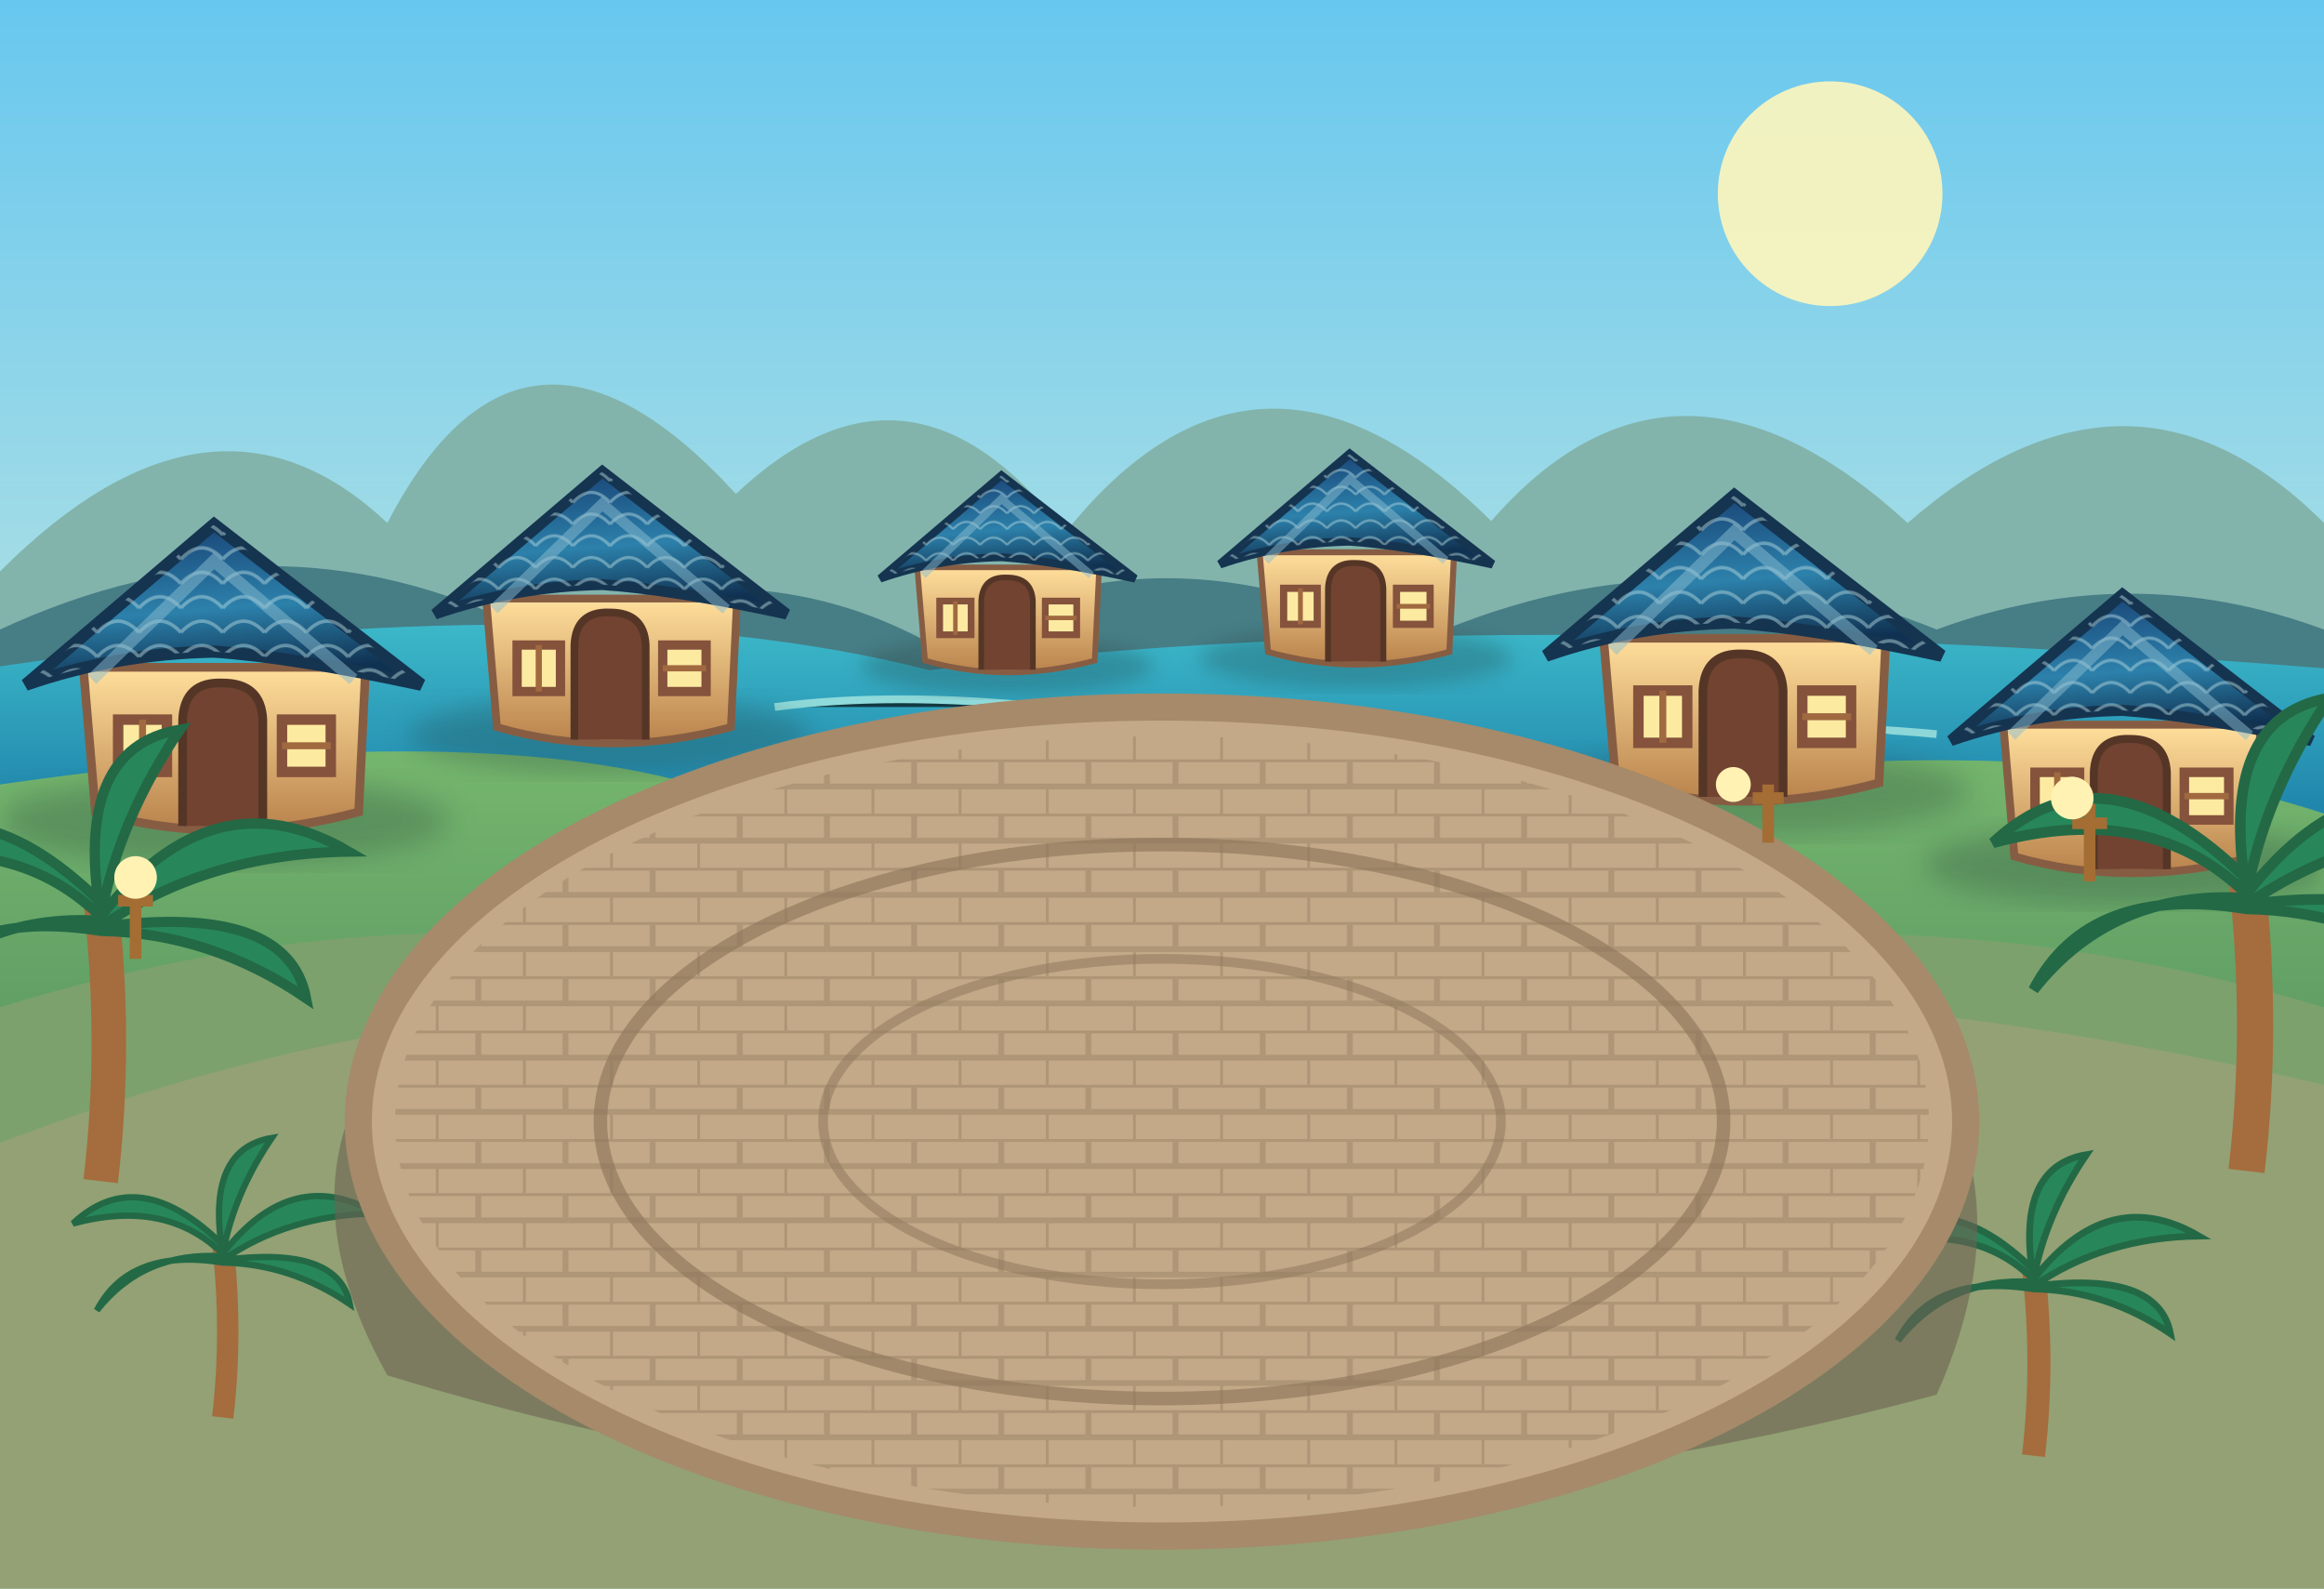
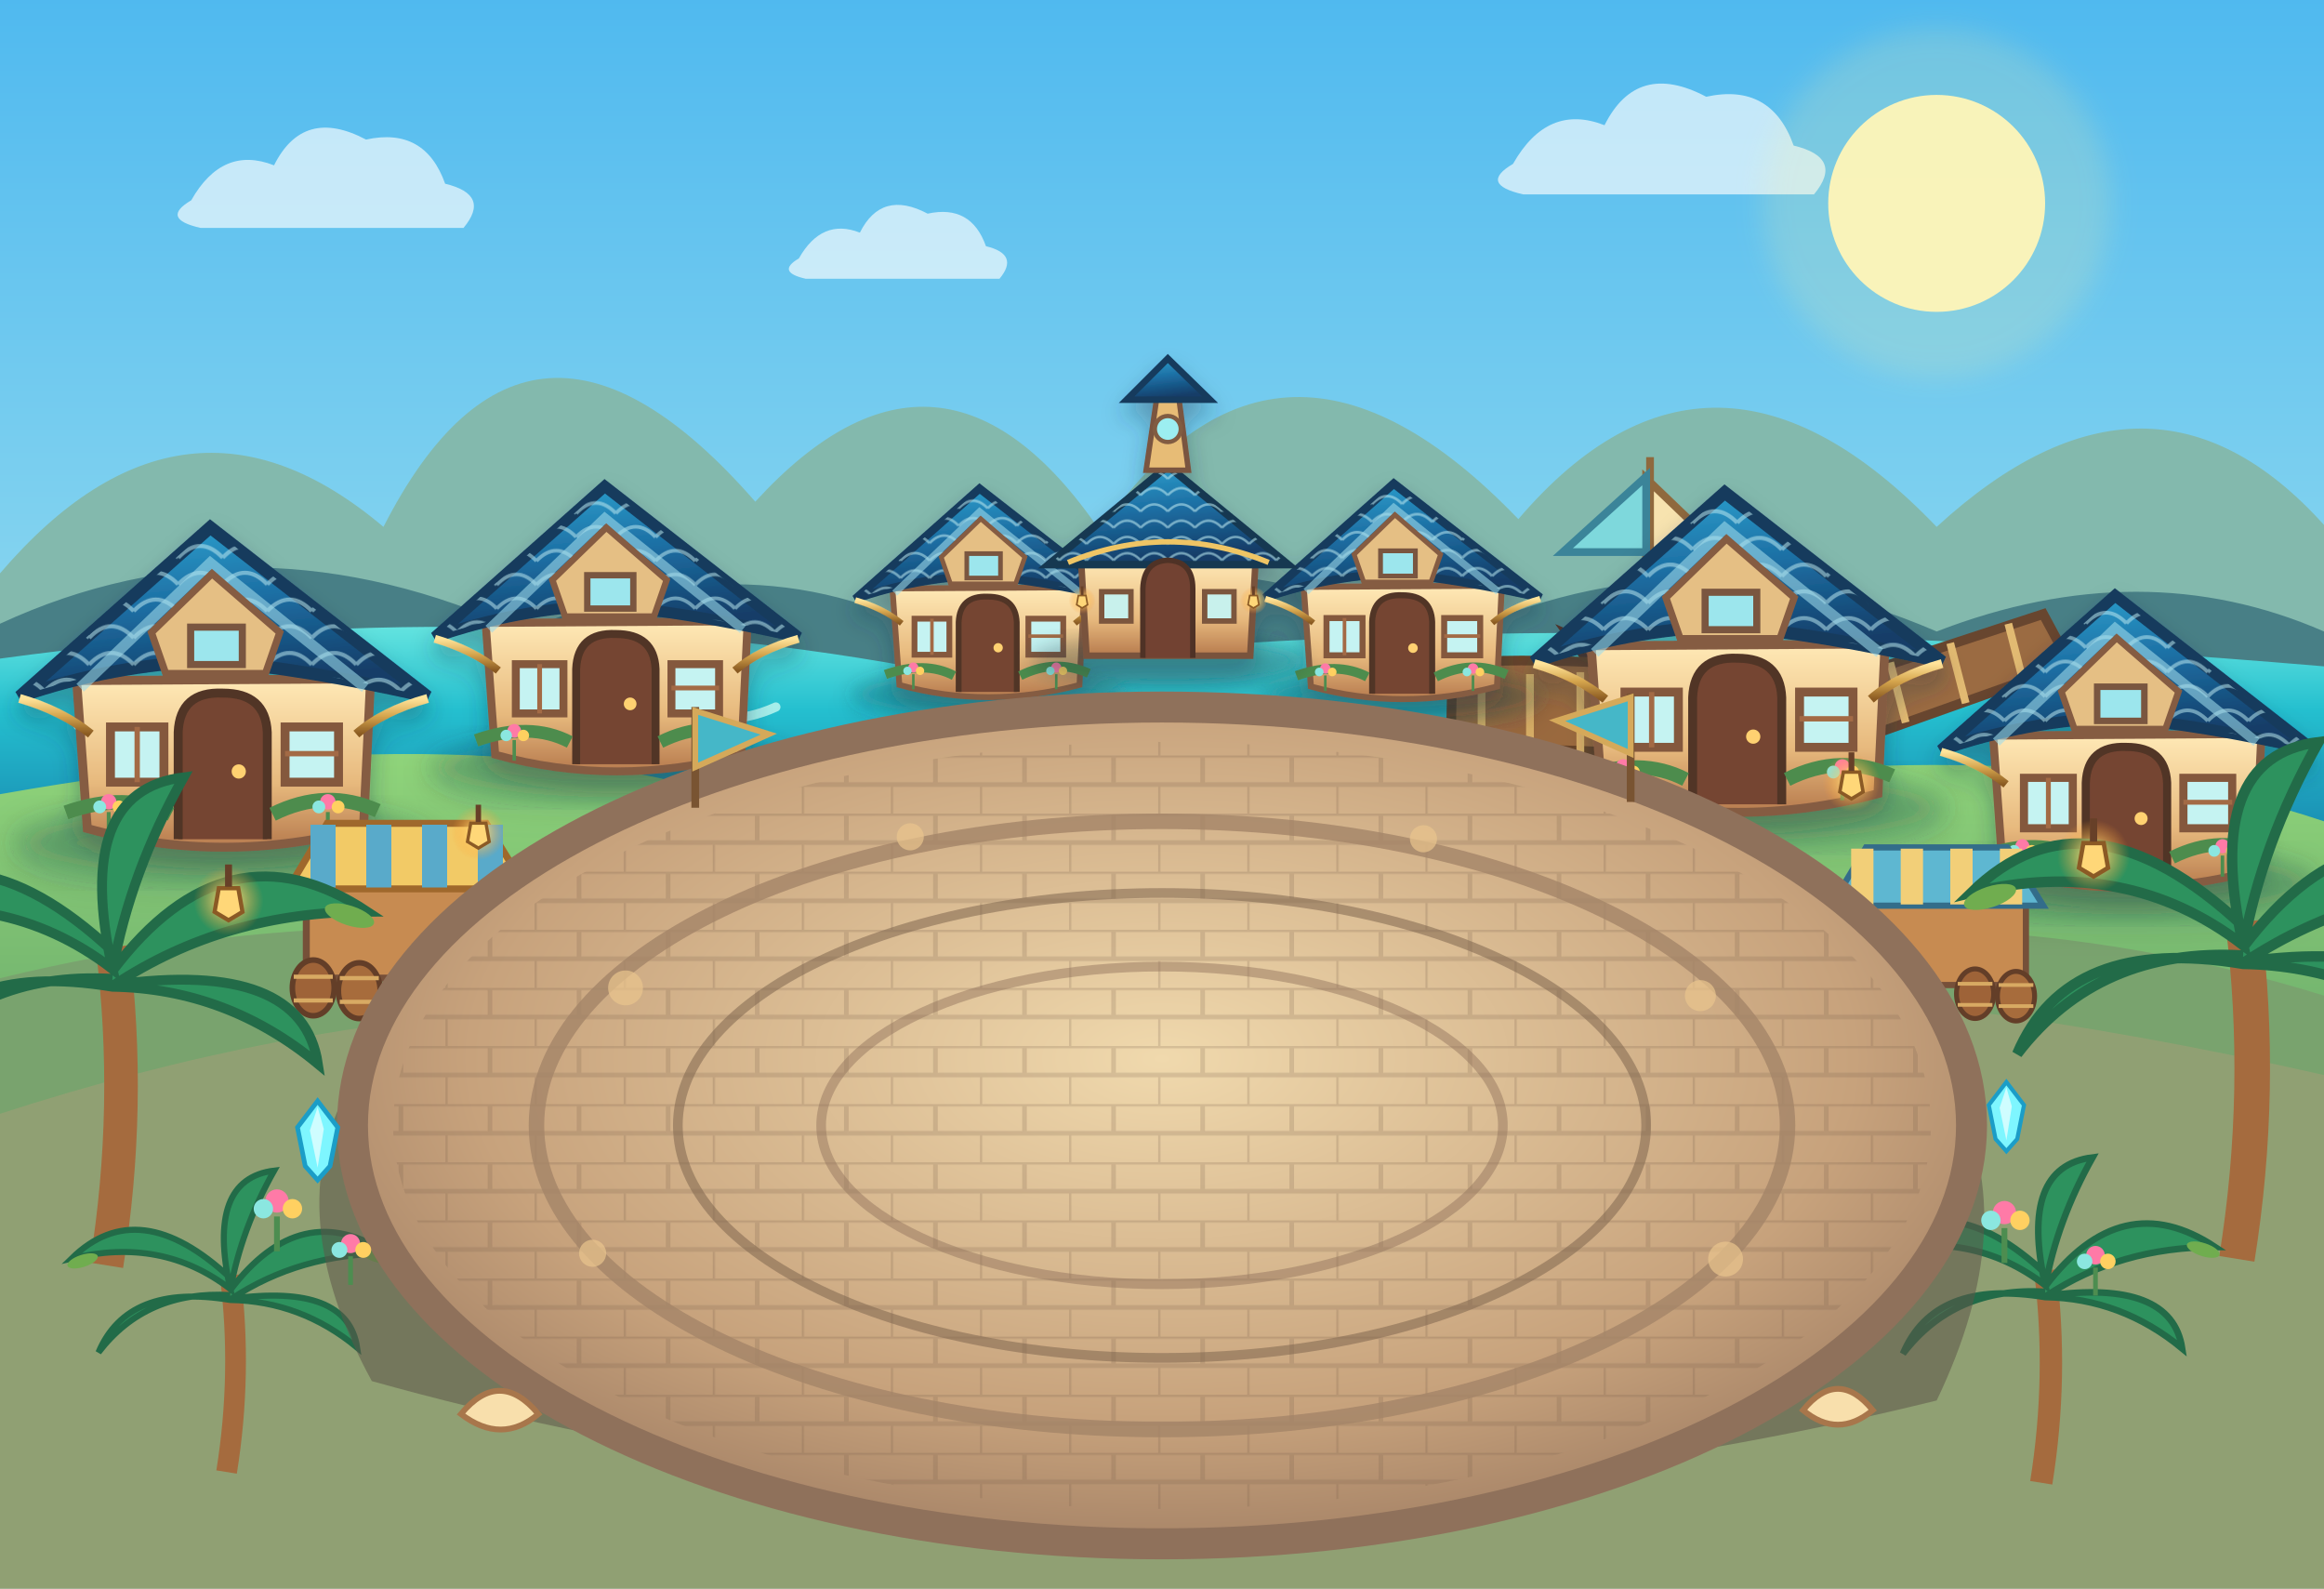
- <svg xmlns="http://www.w3.org/2000/svg" viewBox="0 0 1200 820" role="img" aria-label="Ngôi làng ven biển">
+ <svg xmlns="http://www.w3.org/2000/svg" viewBox="0 0 1200 820" role="img" aria-label="Ngôi làng biển GMWW">
  <defs>
    <linearGradient id="sky" x2="0" y2="1">
-       <stop stop-color="#67c7ef" />
-       <stop offset=".65" stop-color="#d2eddf" />
-       <stop offset="1" stop-color="#f8dc9c" />
+       <stop stop-color="#4fb9ef" />
+       <stop offset=".42" stop-color="#8bd7ef" />
+       <stop offset=".72" stop-color="#d9f1de" />
+       <stop offset="1" stop-color="#ffe6a6" />
    </linearGradient>
    <linearGradient id="sea" x2="0" y2="1">
-       <stop stop-color="#3cb8c9" />
-       <stop offset="1" stop-color="#116a9c" />
-     </linearGradient>
-     <linearGradient id="roof" x2=".2" y2="1">
-       <stop stop-color="#173d70" />
-       <stop offset=".6" stop-color="#2c81ab" />
-       <stop offset="1" stop-color="#103252" />
+       <stop stop-color="#62e3df" />
+       <stop offset=".28" stop-color="#24bfcf" />
+       <stop offset="1" stop-color="#12689d" />
+     </linearGradient>
+     <linearGradient id="deepSea" x2="0" y2="1">
+       <stop stop-color="#168cb6" />
+       <stop offset="1" stop-color="#0b537f" />
+     </linearGradient>
+     <linearGradient id="roof" x2=".25" y2="1">
+       <stop stop-color="#2da5d2" />
+       <stop offset=".52" stop-color="#1d6ea3" />
+       <stop offset="1" stop-color="#123d68" />
+     </linearGradient>
+     <linearGradient id="roofGold" x2="0" y2="1">
+       <stop stop-color="#ffe49a" />
+       <stop offset=".5" stop-color="#d5a54d" />
+       <stop offset="1" stop-color="#8a5a22" />
    </linearGradient>
    <linearGradient id="wall" x2="0" y2="1">
-       <stop stop-color="#ffdf9c" />
-       <stop offset="1" stop-color="#b9824c" />
+       <stop stop-color="#ffe9b6" />
+       <stop offset=".62" stop-color="#e7b97d" />
+       <stop offset="1" stop-color="#b77b4e" />
+     </linearGradient>
+     <linearGradient id="stone" x2=".2" y2="1">
+       <stop stop-color="#f0d2a2" />
+       <stop offset=".55" stop-color="#c49d76" />
+       <stop offset="1" stop-color="#8a6a56" />
    </linearGradient>
    <linearGradient id="grass" x2="0" y2="1">
-       <stop stop-color="#75b66d" />
-       <stop offset="1" stop-color="#356b54" />
-     </linearGradient>
-     <pattern id="roofTiles" width="24" height="14" patternUnits="userSpaceOnUse">
-       <path d="M0 13Q12 0 24 13" fill="none" stroke="#b3d7dd" stroke-opacity=".48" stroke-width="2" />
+       <stop stop-color="#8fd47a" />
+       <stop offset=".55" stop-color="#5e9c66" />
+       <stop offset="1" stop-color="#2f6252" />
+     </linearGradient>
+     <radialGradient id="plaza" cx=".5" cy=".42" r=".72">
+       <stop stop-color="#f0d9ad" />
+       <stop offset=".6" stop-color="#c7a27c" />
+       <stop offset="1" stop-color="#8c6b56" />
+     </radialGradient>
+     <radialGradient id="lamp">
+       <stop stop-color="#fff7bc" />
+       <stop offset=".35" stop-color="#ffd36e" stop-opacity=".95" />
+       <stop offset="1" stop-color="#ff9b2f" stop-opacity="0" />
+     </radialGradient>
+     <pattern id="roofTiles" width="25" height="15" patternUnits="userSpaceOnUse">
+       <path d="M0 14Q12.5 1 25 14" fill="none" stroke="#bce8ef" stroke-opacity=".56" stroke-width="2.3" />
    </pattern>
-     <pattern id="paving" width="45" height="28" patternUnits="userSpaceOnUse">
-       <path d="M0 0H45M0 14H45M22 0V14M0 14V28" stroke="#68533f" stroke-opacity=".45" stroke-width="3" fill="none" />
+     <pattern id="paving" width="46" height="30" patternUnits="userSpaceOnUse">
+       <path d="M0 0H46M0 15H46M23 0V15M0 15V30" stroke="#755d49" stroke-opacity=".36" stroke-width="2.4" fill="none" />
    </pattern>
-     <filter id="shadow">
+     <filter id="soft">
      <feGaussianBlur stdDeviation="8" />
    </filter>
+     <filter id="shadow">
+       <feDropShadow dx="0" dy="7" stdDeviation="6" flood-color="#173545" flood-opacity=".35" />
+     </filter>
+     <filter id="glow">
+       <feGaussianBlur stdDeviation="7" />
+     </filter>
+     <g id="cloud">
+       <path d="M-75 12Q-58-18-30-7Q-14-39 20-21Q52-28 63 3Q88 9 73 27H-70Q-92 22-75 12Z" fill="#fff" opacity=".75" />
+     </g>
+     <g id="wave">
+       <path d="M0 0q22-10 44 0t44 0" fill="none" stroke="#d5fff4" stroke-width="4" stroke-linecap="round" opacity=".72" />
+     </g>
+     <g id="flower">
+       <circle cx="0" cy="0" r="6" fill="#ff7aa7" />
+       <circle cx="8" cy="4" r="5" fill="#ffd061" />
+       <circle cx="-7" cy="4" r="5" fill="#8be7e0" />
+       <path d="M0 8v18" stroke="#4d8d50" stroke-width="3" />
+     </g>
+     <g id="crystal">
+       <path d="M0-22L13-5L8 20L0 29L-8 20L-13-5Z" fill="#7ef6ff" stroke="#1b9dc7" stroke-width="3" />
+       <path d="M0-18L4-4L0 21L-5-3Z" fill="#eaffff" opacity=".75" />
+     </g>
+     <g id="lantern">
+       <circle cx="0" cy="0" r="25" fill="url(#lamp)" opacity=".7" />
+       <path d="M-7-9H7L10 8L0 14L-10 8Z" fill="#ffd778" stroke="#8b5a25" stroke-width="3" />
+       <path d="M0-26V-10" stroke="#674028" stroke-width="5" />
+     </g>
    <g id="house">
-       <ellipse cx="0" cy="93" rx="130" ry="25" fill="#1e3433" opacity=".25" filter="url(#shadow)" />
-       <path d="M-80 5L-73 88Q0 109 78 88L82 5Z" fill="url(#wall)" stroke="#865d43" stroke-width="5" />
-       <path d="M-113 15L-5 -77L114 15Q40 -1 -5 -4Q-61 -3 -113 15Z" fill="url(#roof)" stroke="#153450" stroke-width="7" />
-       <path d="M-113 15L-5 -77L114 15Q40 -1 -5 -4Q-61 -3 -113 15Z" fill="url(#roofTiles)" />
-       <path d="M-23 96V35Q-22 13 0 14Q22 14 23 35V96" fill="#724331" stroke="#553626" stroke-width="5" />
-       <path d="M-60 35H-32V65H-60Z M34 35H62V65H34Z" fill="#fceaa1" stroke="#85523c" stroke-width="6" />
-       <path d="M-46 35V65M34 50H62" stroke="#a06940" stroke-width="4" />
-       <path d="M-75 12L-5 -56L75 12" fill="none" stroke="#89bcd0" stroke-width="7" opacity=".5" />
+       <ellipse cx="0" cy="99" rx="118" ry="22" fill="#183940" opacity=".26" filter="url(#soft)" />
+       <path d="M-82 8L-76 91Q0 112 79 91L83 7Z" fill="url(#wall)" stroke="#855c43" stroke-width="5" />
+       <path d="M-114 17L-7-78L115 17Q45 1-7-3Q-62-1-114 17Z" fill="url(#roof)" stroke="#143b5d" stroke-width="7" />
+       <path d="M-114 17L-7-78L115 17Q45 1-7-3Q-62-1-114 17Z" fill="url(#roofTiles)" opacity=".95" />
+       <path d="M-80 12L-7-58L80 12" fill="none" stroke="#9edbea" stroke-width="6" opacity=".58" />
+       <path d="M-40-19L-6-52L32-19L24 4H-32Z" fill="#e5bf84" stroke="#855b42" stroke-width="4" />
+       <path d="M-18-22H11V-1H-18Z" fill="#9ce6ed" stroke="#7a573f" stroke-width="4" />
+       <path d="M-25 97V37Q-24 14 0 15Q24 15 25 37V97" fill="#744531" stroke="#513426" stroke-width="5" />
+       <circle cx="9" cy="59" r="4" fill="#ffd171" />
+       <path d="M-63 34H-33V65H-63Z M35 34H65V65H35Z" fill="#c5f3f2" stroke="#84583e" stroke-width="5" />
+       <path d="M-48 34V65M35 49H65" stroke="#a36b45" stroke-width="3" />
+       <path d="M-88 82Q-54 70-29 83M28 83Q58 68 87 81" fill="none" stroke="#4d8c4d" stroke-width="8" />
+       <use href="#flower" transform="translate(-64 76) scale(.72)" />
+       <use href="#flower" transform="translate(59 76) scale(.72)" />
+       <path d="M-114 18Q-90 25-74 38M115 18Q90 25 75 38" fill="none" stroke="url(#roofGold)" stroke-width="5" />
+     </g>
+     <g id="towerHouse">
+       <ellipse cx="0" cy="122" rx="128" ry="25" fill="#163842" opacity=".3" filter="url(#soft)" />
+       <path d="M-80 28L-75 117H76L81 28Z" fill="url(#wall)" stroke="#79533e" stroke-width="6" />
+       <path d="M-110 33L0-58L111 33Z" fill="url(#roof)" stroke="#123851" stroke-width="7" />
+       <path d="M-110 33L0-58L111 33Z" fill="url(#roofTiles)" />
+       <path d="M-20-54L-10-122H10L19-54Z" fill="#e7bc76" stroke="#7a5540" stroke-width="5" />
+       <path d="M-38-119L0-157L39-119Z" fill="url(#roof)" stroke="#143b5d" stroke-width="6" />
+       <circle cx="0" cy="-92" r="12" fill="#9ceef1" stroke="#815b42" stroke-width="4" />
+       <path d="M-23 119V55Q-22 30 0 29Q23 30 23 55V119" fill="#724331" stroke="#503327" stroke-width="5" />
+       <path d="M-61 58H-34V85H-61Z M34 58H61V85H34Z" fill="#c8f1ec" stroke="#7c563d" stroke-width="5" />
+       <path d="M-92 31Q0-7 93 31" fill="none" stroke="#efc565" stroke-width="5" />
+       <use href="#lantern" transform="translate(-79 66) scale(.5)" />
+       <use href="#lantern" transform="translate(79 66) scale(.5)" />
    </g>
    <g id="palm">
-       <path d="M0 95Q8 27 0 -43" stroke="#a56c3d" stroke-width="17" fill="none" />
-       <path d="M0 -42Q-67 -108 -119 -59Q-45 -79 0 -35Q-14 -118 39 -127Q9 -83 0 -35Q55 -106 122 -67Q52 -66 0 -30Q92 -42 101 5Q54 -27 0 -28Q-74 -40 -100 10Q-63 -37 0 -33" fill="#27875b" stroke="#236946" stroke-width="5" />
+       <path d="M0 111Q13 30 3-50" stroke="#a56b3e" stroke-width="17" fill="none" />
+       <path d="M3-48Q-72-118-127-64Q-53-82 3-39Q-17-129 39-136Q12-88 3-38Q61-115 132-68Q60-68 4-31Q99-44 107 9Q61-29 3-30Q-81-44-105 13Q-66-38 3-34" fill="#2d925e" stroke="#226b48" stroke-width="5" />
+       <g fill="#70ad4f">
+         <ellipse cx="-118" cy="-62" rx="13" ry="5" transform="rotate(-18 -118 -62)" />
+         <ellipse cx="123" cy="-66" rx="13" ry="5" transform="rotate(18 123 -66)" />
+       </g>
+     </g>
+     <g id="barrels">
+       <ellipse cx="-17" cy="0" rx="15" ry="20" fill="#9e6338" stroke="#633e28" stroke-width="4" />
+       <ellipse cx="16" cy="2" rx="15" ry="20" fill="#a76c3c" stroke="#633e28" stroke-width="4" />
+       <path d="M-31-8H-3M-31 9H-3M2-7H30M2 10H30" stroke="#d8aa63" stroke-width="3" />
    </g>
  </defs>
  <rect width="1200" height="820" fill="url(#sky)" />
-   <circle cx="945" cy="100" r="58" fill="#fff6bc" opacity=".9" />
-   <path d="M0 295Q110 185 200 270Q270 135 380 255Q470 170 550 275Q650 150 770 269Q865 160 985 270Q1100 170 1200 270V430H0Z" fill="#82b4ac" />
-   <path d="M0 325Q140 260 270 324Q385 280 480 332Q600 265 730 332Q865 270 1000 325Q1100 288 1200 325V440H0Z" fill="#477d85" />
-   <path d="M0 344Q300 300 480 346Q760 310 1200 345V470H0Z" fill="url(#sea)" />
-   <g stroke="#c1f7e9" stroke-width="4" opacity=".65">
-     <path d="M50 385q50 -8 110 0m240 -20q60 -8 140 0m330 14q55 -7 130 0m60 -26q30 -4 65 0" />
-   </g>
-   <path d="M0 405Q270 366 390 416Q590 392 760 416Q1040 367 1200 420V820H0Z" fill="url(#grass)" />
-   <path d="M0 520Q210 455 400 500Q620 440 810 495Q1000 460 1200 520V820H0Z" fill="#7ca16c" />
-   <path d="M0 590Q300 475 550 550Q820 472 1200 560V820H0Z" fill="#a5a17a" opacity=".55" />
-   <g transform="translate(115 340) scale(.9)">
-     <use href="#house" />
-   </g>
-   <g transform="translate(315 305) scale(.8)">
-     <use href="#house" />
-   </g>
-   <g transform="translate(900 325) scale(.9)">
-     <use href="#house" />
-   </g>
-   <g transform="translate(1100 370) scale(.82)">
-     <use href="#house" />
-   </g>
-   <g transform="translate(520 290) scale(.58)">
-     <use href="#house" />
-   </g>
-   <g transform="translate(700 282) scale(.62)">
-     <use href="#house" />
-   </g>
-   <g transform="translate(52 510) scale(1.05)">
-     <use href="#palm" />
-   </g>
-   <g transform="translate(1160 500) scale(1.1)">
-     <use href="#palm" />
-   </g>
-   <g transform="translate(115 670) scale(.65)">
-     <use href="#palm" />
-   </g>
-   <g transform="translate(1050 685) scale(.7)">
-     <use href="#palm" />
-   </g>
-   <path d="M340 450Q600 375 855 460Q1080 540 1000 720Q590 830 200 710Q105 540 340 450Z" fill="#6d6351" opacity=".6" />
-   <ellipse cx="600" cy="579" rx="415" ry="214" fill="#c3a987" stroke="#a68a6a" stroke-width="14" />
-   <ellipse cx="600" cy="579" rx="396" ry="199" fill="url(#paving)" opacity=".5" />
-   <ellipse cx="600" cy="579" rx="290" ry="143" fill="none" stroke="#8f775c" stroke-width="7" opacity=".65" />
-   <ellipse cx="600" cy="579" rx="175" ry="84" fill="none" stroke="#92795f" stroke-width="5" opacity=".55" />
-   <g fill="#ffc76a" stroke="#a36d34" stroke-width="6">
-     <path d="M70 455v40m-9 -30h18m1000 -50v40m-9 -30h18m-175 -20v30m-8 -23h16" />
-   </g>
-   <g fill="#fff2b3">
-     <circle cx="70" cy="453" r="11" />
-     <circle cx="1070" cy="412" r="11" />
-     <circle cx="895" cy="405" r="9" />
+   <g opacity=".86">
+     <use href="#cloud" transform="translate(170 92) scale(.95)" />
+     <use href="#cloud" transform="translate(465 125) scale(.7)" />
+     <use href="#cloud" transform="translate(860 72) scale(1.05)" />
+   </g>
+   <circle cx="1000" cy="105" r="56" fill="#fff6bd" opacity=".95" />
+   <circle cx="1000" cy="105" r="90" fill="#fff2a2" opacity=".18" filter="url(#glow)" />
+   <path d="M0 296Q95 185 198 272Q273 125 390 259Q486 154 568 274Q660 139 784 268Q884 151 1000 272Q1110 171 1200 271V401H0Z" fill="#83b9ad" />
+   <path d="M0 322Q130 262 270 326Q390 274 492 333Q615 260 742 333Q868 269 1000 326Q1106 285 1200 326V420H0Z" fill="#487f86" />
+   <path d="M0 340Q265 304 485 347Q777 308 1200 344V478H0Z" fill="url(#sea)" />
+   <g transform="translate(40 375)">
+     <use href="#wave" />
+     <use href="#wave" transform="translate(255 -10) scale(1.2)" />
+     <use href="#wave" transform="translate(540 9) scale(.8)" />
+     <use href="#wave" transform="translate(770 -6) scale(1.25)" />
+     <use href="#wave" transform="translate(1010 11) scale(.72)" />
+   </g>
+   <path d="M852 329V236M850 247l50 48h-50Z" fill="#f7e3af" stroke="#8f693e" stroke-width="4" />
+   <path d="M850 246l-43 39h43Z" fill="#7ed8dc" stroke="#3b8499" stroke-width="4" />
+   <path d="M809 327Q850 345 900 327L885 349H825Z" fill="#80503a" stroke="#51352a" stroke-width="4" />
+   <path d="M0 410Q260 364 402 420Q604 391 772 418Q1037 369 1200 424V820H0Z" fill="url(#grass)" />
+   <path d="M0 505Q205 455 390 500Q602 446 812 497Q1010 455 1200 514V820H0Z" fill="#79a36e" />
+   <path d="M0 575Q286 482 548 545Q817 468 1200 555V820H0Z" fill="#ad9e78" opacity=".46" />
+   <path d="M750 342Q845 337 932 357L915 402Q840 382 749 389Z" fill="#9a693e" stroke="#674429" stroke-width="5" />
+   <g stroke="#d8ae66" stroke-width="4">
+     <path d="M765 351v34M790 348v39M816 347v42M842 348v43M868 352v41M894 356v39" />
+   </g>
+   <path d="M918 362L1055 317L1069 343L931 392Z" fill="#9b6b42" stroke="#68462f" stroke-width="5" />
+   <g stroke="#e2ba72" stroke-width="4">
+     <path d="M946 352l7 31M976 342l8 31M1007 332l8 31M1037 322l8 31" />
+   </g>
+   <g filter="url(#shadow)">
+     <g transform="translate(115 344) scale(.92)">
+       <use href="#house" />
+     </g>
+     <g transform="translate(318 315) scale(.82)">
+       <use href="#house" />
+     </g>
+     <g transform="translate(897 326) scale(.92)">
+       <use href="#house" />
+     </g>
+     <g transform="translate(1098 373) scale(.84)">
+       <use href="#house" />
+     </g>
+     <g transform="translate(510 299) scale(.6)">
+       <use href="#house" />
+     </g>
+     <g transform="translate(724 298) scale(.62)">
+       <use href="#house" />
+     </g>
+     <g transform="translate(603 273) scale(.56)">
+       <use href="#towerHouse" />
+     </g>
+   </g>
+   <g transform="translate(210 456) scale(.72)">
+     <path d="M-72 0H72V68H-72Z" fill="#c78b51" stroke="#765039" stroke-width="5" />
+     <path d="M-85 4L-57-43H57L86 4Z" fill="#f2ca66" stroke="#9f682c" stroke-width="5" />
+     <path d="M-60-42v45M-20-42v45M20-42v45M60-42v45" stroke="#59aaca" stroke-width="18" />
+     <use href="#barrels" transform="translate(-50 75)" />
+     <use href="#flower" transform="translate(50 57)" />
+   </g>
+   <g transform="translate(1000 465) scale(.64)">
+     <path d="M-72 0H72V68H-72Z" fill="#c78b51" stroke="#765039" stroke-width="5" />
+     <path d="M-85 4L-57-43H57L86 4Z" fill="#5eb7d1" stroke="#336d8a" stroke-width="5" />
+     <path d="M-60-42v45M-20-42v45M20-42v45M60-42v45" stroke="#f2cf78" stroke-width="18" />
+     <use href="#barrels" transform="translate(48 75)" />
+   </g>
+   <g>
+     <g transform="translate(55 540) scale(1.02)">
+       <use href="#palm" />
+     </g>
+     <g transform="translate(1155 530) scale(1.08)">
+       <use href="#palm" />
+     </g>
+     <g transform="translate(117 690) scale(.63)">
+       <use href="#palm" />
+     </g>
+     <g transform="translate(1054 690) scale(.68)">
+       <use href="#palm" />
+     </g>
+   </g>
+   <path d="M330 455Q603 373 866 461Q1087 542 1000 723Q590 824 192 713Q98 541 330 455Z" fill="#5d5548" opacity=".55" />
+   <ellipse cx="600" cy="581" rx="418" ry="216" fill="url(#plaza)" stroke="#8f715b" stroke-width="16" />
+   <ellipse cx="600" cy="581" rx="397" ry="198" fill="url(#paving)" opacity=".56" />
+   <ellipse cx="600" cy="581" rx="323" ry="157" fill="none" stroke="#a48468" stroke-width="8" opacity=".8" />
+   <ellipse cx="600" cy="581" rx="250" ry="120" fill="none" stroke="#7f664f" stroke-width="5" opacity=".55" />
+   <ellipse cx="600" cy="581" rx="176" ry="82" fill="none" stroke="#92745d" stroke-width="5" opacity=".48" />
+   <g opacity=".7" fill="#e9c58d">
+     <circle cx="323" cy="510" r="9" />
+     <circle cx="878" cy="514" r="8" />
+     <circle cx="306" cy="647" r="7" />
+     <circle cx="891" cy="650" r="9" />
+     <circle cx="470" cy="432" r="7" />
+     <circle cx="735" cy="433" r="7" />
+   </g>
+   <g>
+     <use href="#lantern" transform="translate(118 465) scale(.72)" />
+     <use href="#lantern" transform="translate(1081 442) scale(.75)" />
+     <use href="#lantern" transform="translate(956 404) scale(.6)" />
+     <use href="#lantern" transform="translate(247 430) scale(.56)" />
+   </g>
+   <g>
+     <use href="#flower" transform="translate(143 620)" />
+     <use href="#flower" transform="translate(181 642) scale(.82)" />
+     <use href="#flower" transform="translate(1035 626)" />
+     <use href="#flower" transform="translate(1082 648) scale(.8)" />
+     <use href="#crystal" transform="translate(164 586) scale(.8)" />
+     <use href="#crystal" transform="translate(1036 574) scale(.7)" />
+   </g>
+   <g fill="#f8dfac" stroke="#a8764b" stroke-width="3">
+     <path d="M238 730q20-24 40 0q-19 16-40 0Z" />
+     <path d="M931 728q18-22 36 0q-18 15-36 0Z" />
+   </g>
+   <g stroke="#795432" stroke-width="4">
+     <path d="M359 365v52M842 358v56" />
+   </g>
+   <g fill="#45b7c8" stroke="#d5a95a" stroke-width="3">
+     <path d="M359 367l38 12-38 17Z" />
+     <path d="M842 360l-38 12 38 17Z" />
  </g>
</svg>
